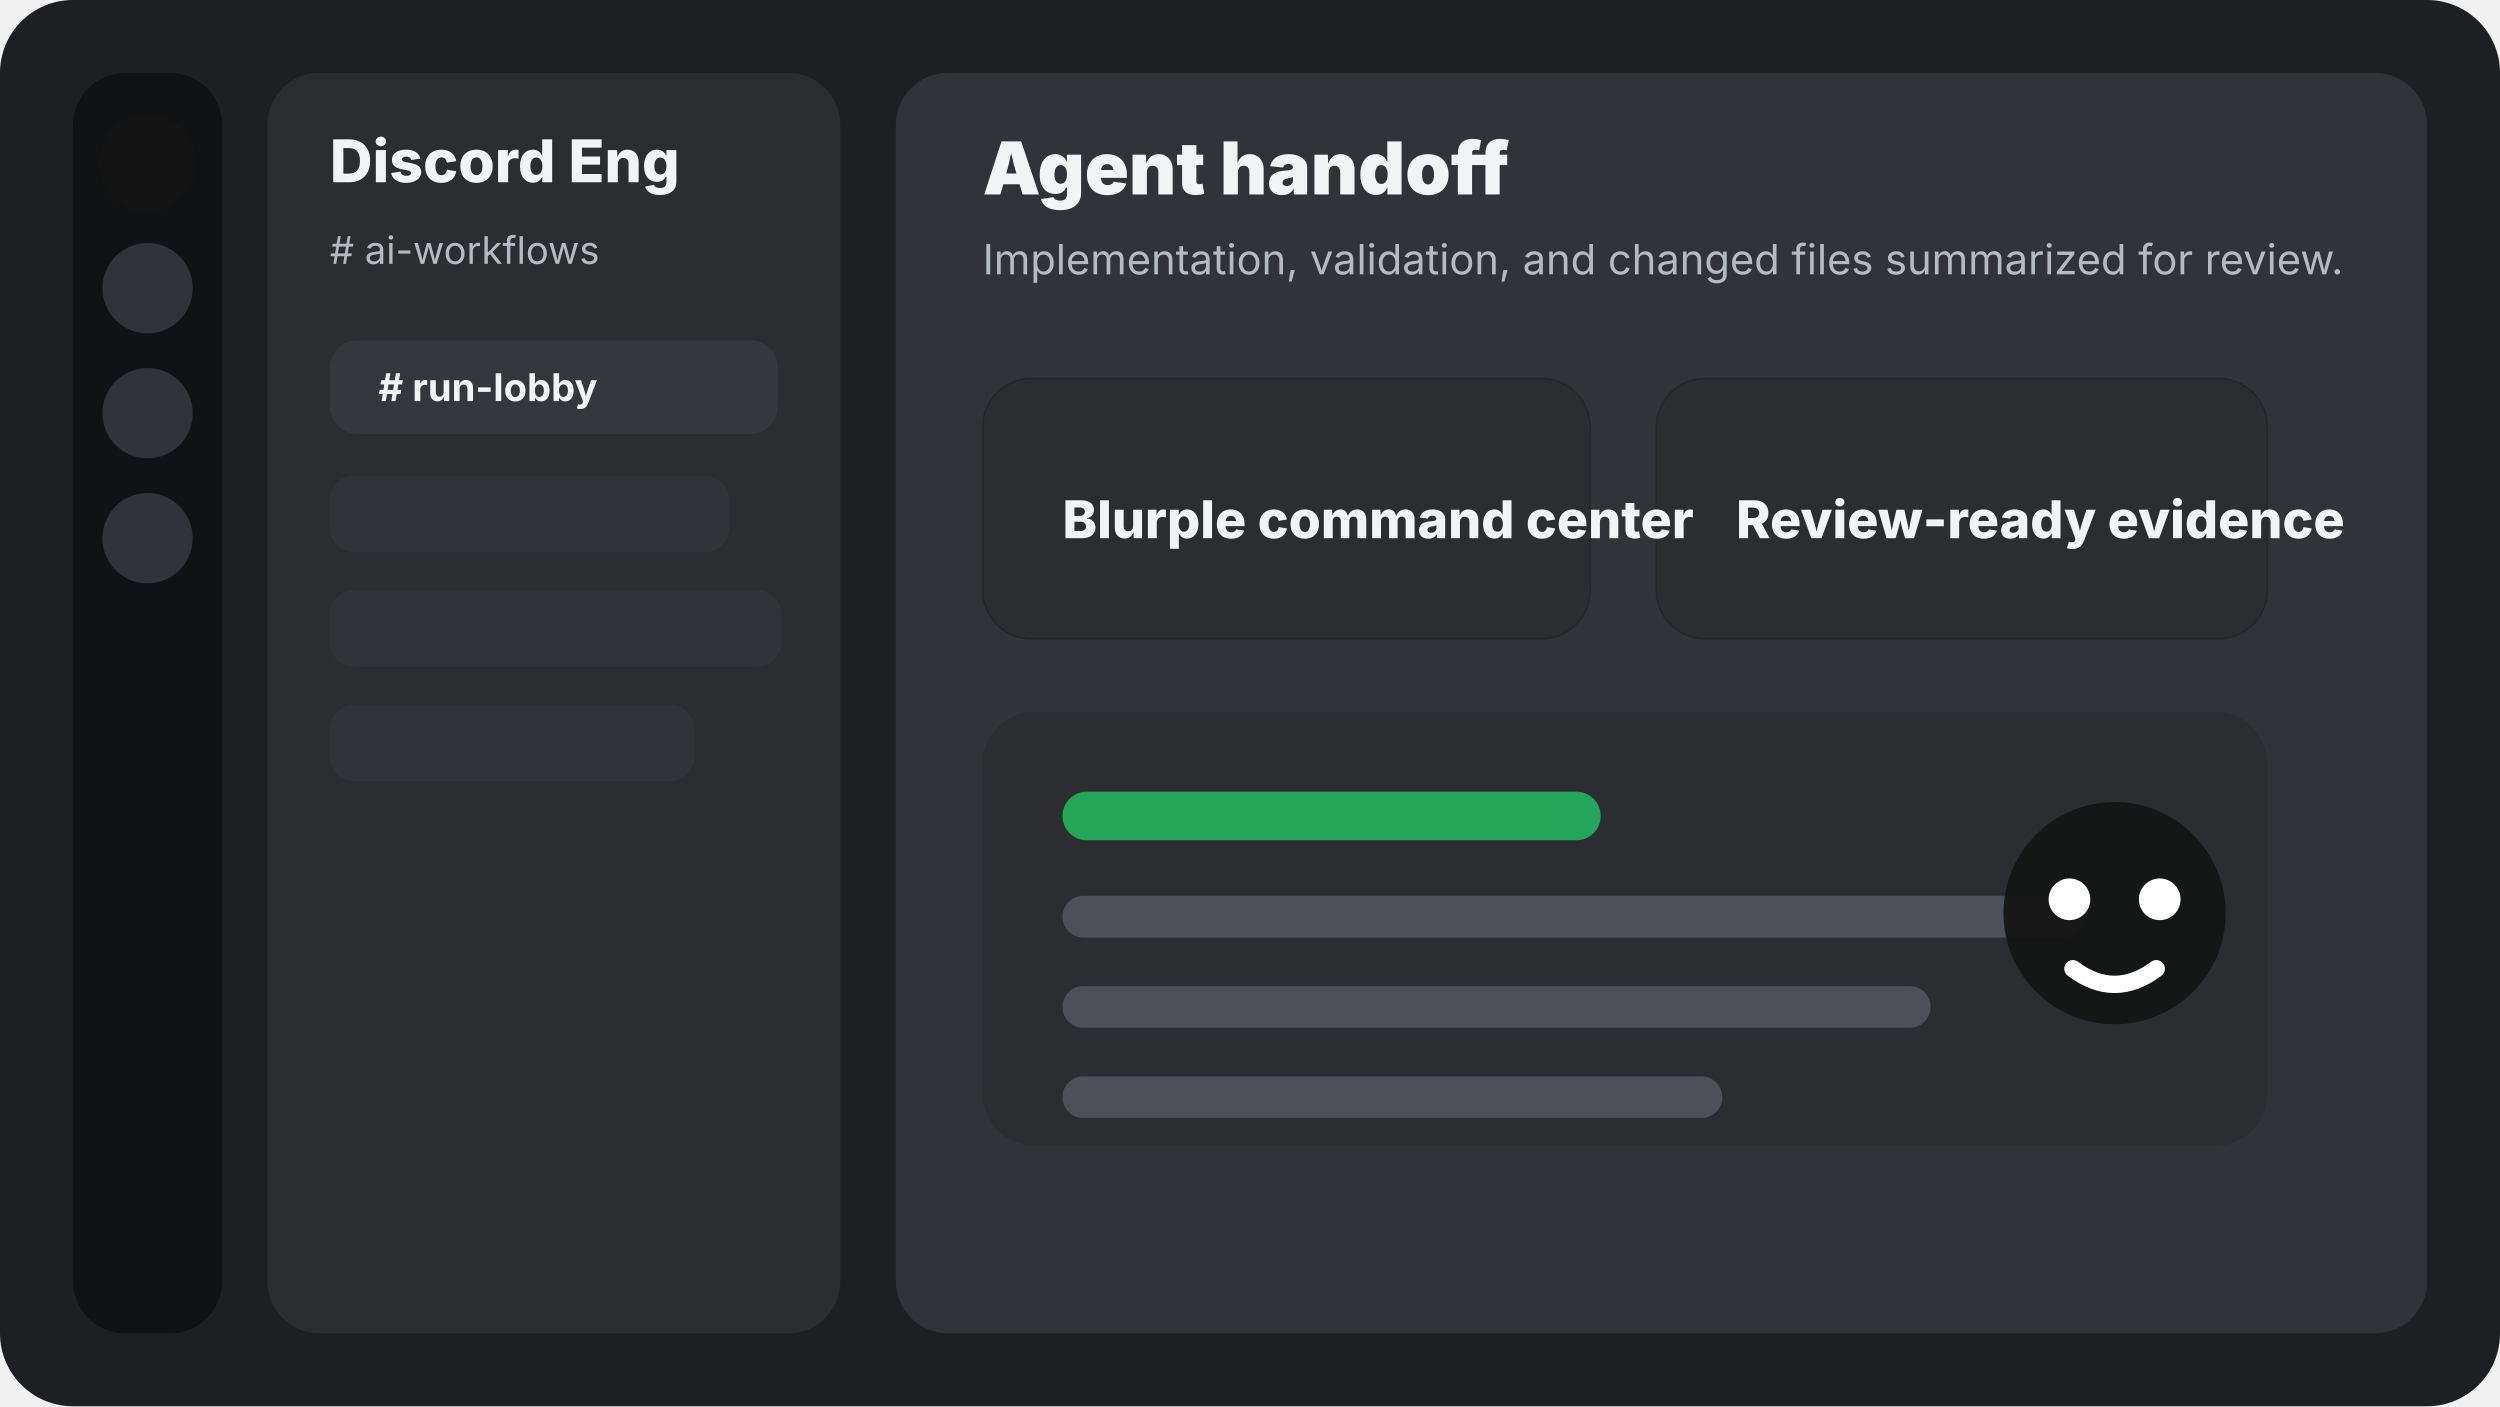
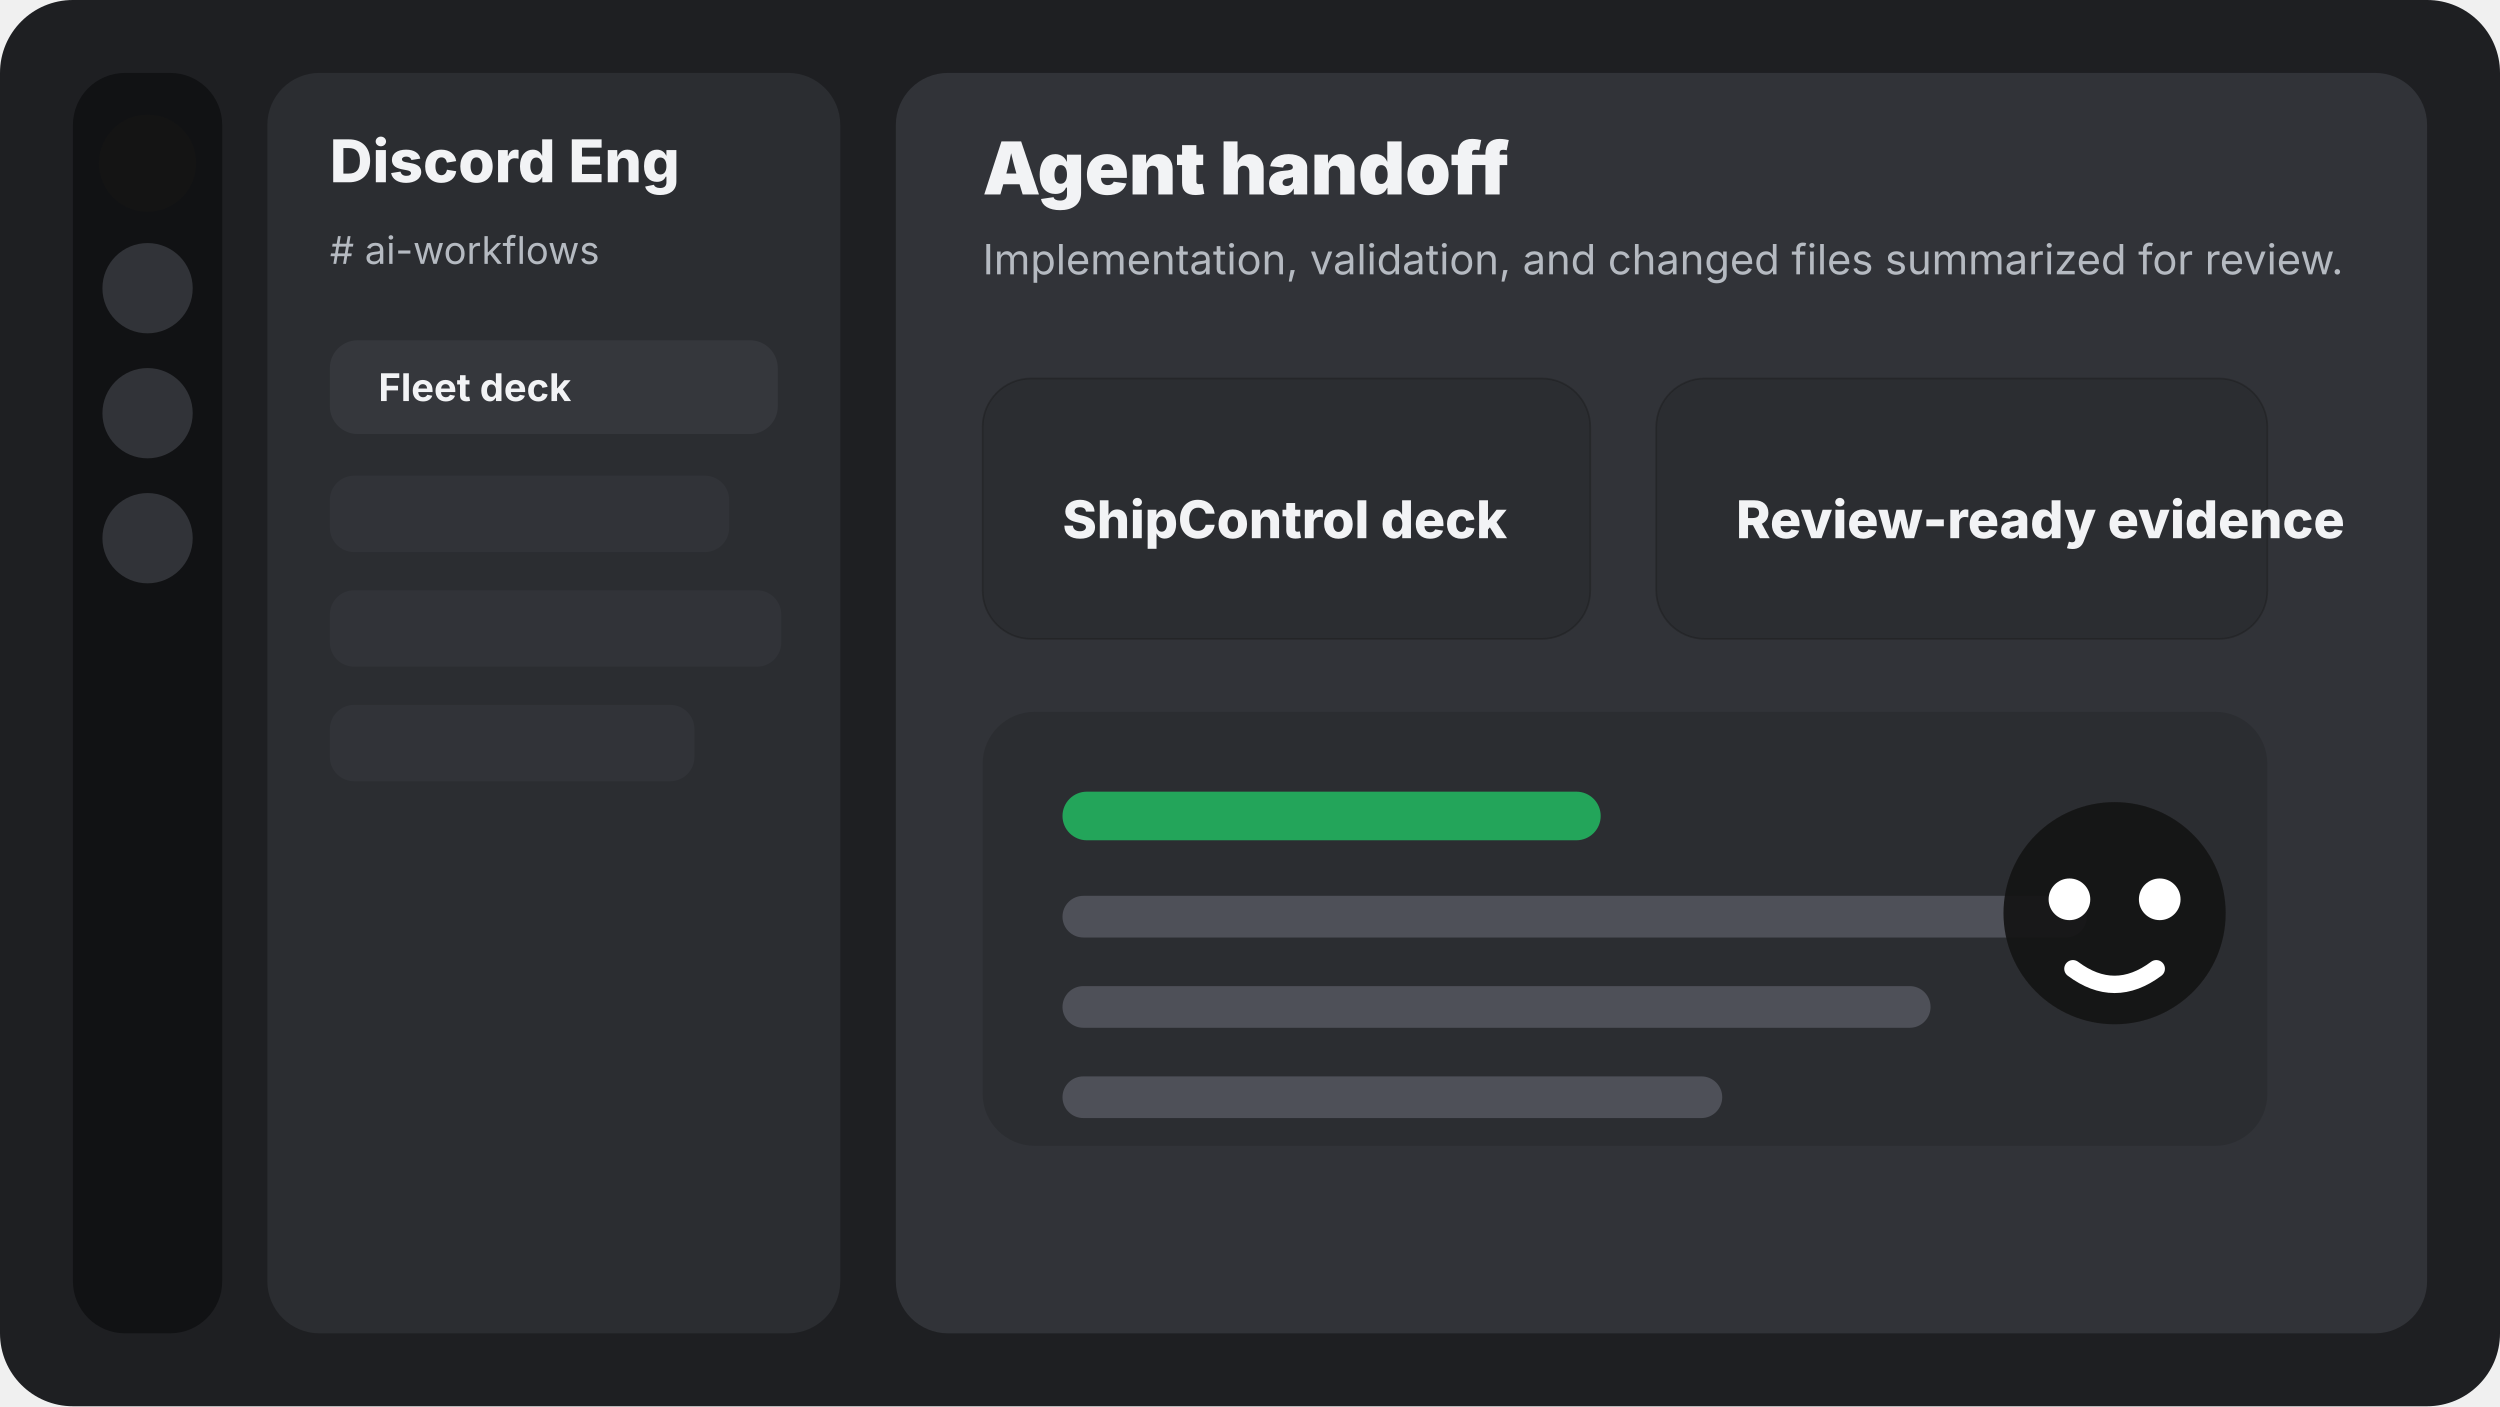
<svg xmlns="http://www.w3.org/2000/svg" viewBox="0 0 1440 810" role="img" aria-labelledby="title desc">
  <rect width="1440" height="810" rx="42" fill="#1e1f22" />
  <rect x="42" y="42" width="86" height="726" rx="30" fill="#111214" />
  <circle cx="85" cy="94" r="28" fill="#141414" />
  <circle cx="85" cy="166" r="26" fill="#313338" />
  <circle cx="85" cy="238" r="26" fill="#313338" />
  <circle cx="85" cy="310" r="26" fill="#313338" />
  <rect x="154" y="42" width="330" height="726" rx="30" fill="#2b2d31" />
  <text x="190" y="105" fill="#f2f3f5" font-family="Inter, Arial, sans-serif" font-size="34" font-weight="800">Discord Eng</text>
  <text x="190" y="152" fill="#b5bac1" font-family="Inter, Arial, sans-serif" font-size="22"># ai-workflows</text>
  <rect x="190" y="196" width="258" height="54" rx="16" fill="#35373c" />
-   <text x="218" y="231" fill="#f2f3f5" font-family="Inter, Arial, sans-serif" font-size="22" font-weight="700"># run-lobby</text>
+   <text x="218" y="231" fill="#f2f3f5" font-family="Inter, Arial, sans-serif" font-size="22" font-weight="700">Fleet deck</text>
  <rect x="190" y="274" width="230" height="44" rx="14" fill="#313338" />
  <rect x="190" y="340" width="260" height="44" rx="14" fill="#313338" />
  <rect x="190" y="406" width="210" height="44" rx="14" fill="#313338" />
  <rect x="516" y="42" width="882" height="726" rx="30" fill="#313338" />
  <text x="566" y="112" fill="#f2f3f5" font-family="Inter, Arial, sans-serif" font-size="42" font-weight="850">Agent handoff</text>
  <text x="566" y="158" fill="#b5bac1" font-family="Inter, Arial, sans-serif" font-size="24">Implementation, validation, and changed files summarized for review.</text>
  <rect x="566" y="218" width="350" height="150" rx="28" fill="#2b2d31" stroke="#141414" stroke-opacity=".35" />
  <rect x="954" y="218" width="352" height="150" rx="28" fill="#2b2d31" stroke="#141414" stroke-opacity=".35" />
  <rect x="566" y="410" width="740" height="250" rx="30" fill="#2b2d31" />
  <rect x="612" y="456" width="310" height="28" rx="14" fill="#23a55a" />
  <rect x="612" y="516" width="590" height="24" rx="12" fill="#4e5058" />
  <rect x="612" y="568" width="500" height="24" rx="12" fill="#4e5058" />
  <rect x="612" y="620" width="380" height="24" rx="12" fill="#4e5058" />
  <circle cx="1218" cy="526" r="64" fill="#141414" opacity=".92" />
  <circle cx="1192" cy="518" r="12" fill="#fff" />
  <circle cx="1244" cy="518" r="12" fill="#fff" />
  <path d="M1194 558c16 12 32 12 48 0" fill="none" stroke="#fff" stroke-width="10" stroke-linecap="round" />
-   <text x="612" y="310" fill="#f2f3f5" font-family="Inter, Arial, sans-serif" font-size="30" font-weight="800">Blurple command center</text>
+   <text x="612" y="310" fill="#f2f3f5" font-family="Inter, Arial, sans-serif" font-size="30" font-weight="800">ShipControl deck</text>
  <text x="1000" y="310" fill="#f2f3f5" font-family="Inter, Arial, sans-serif" font-size="30" font-weight="800">Review-ready evidence</text>
</svg>
